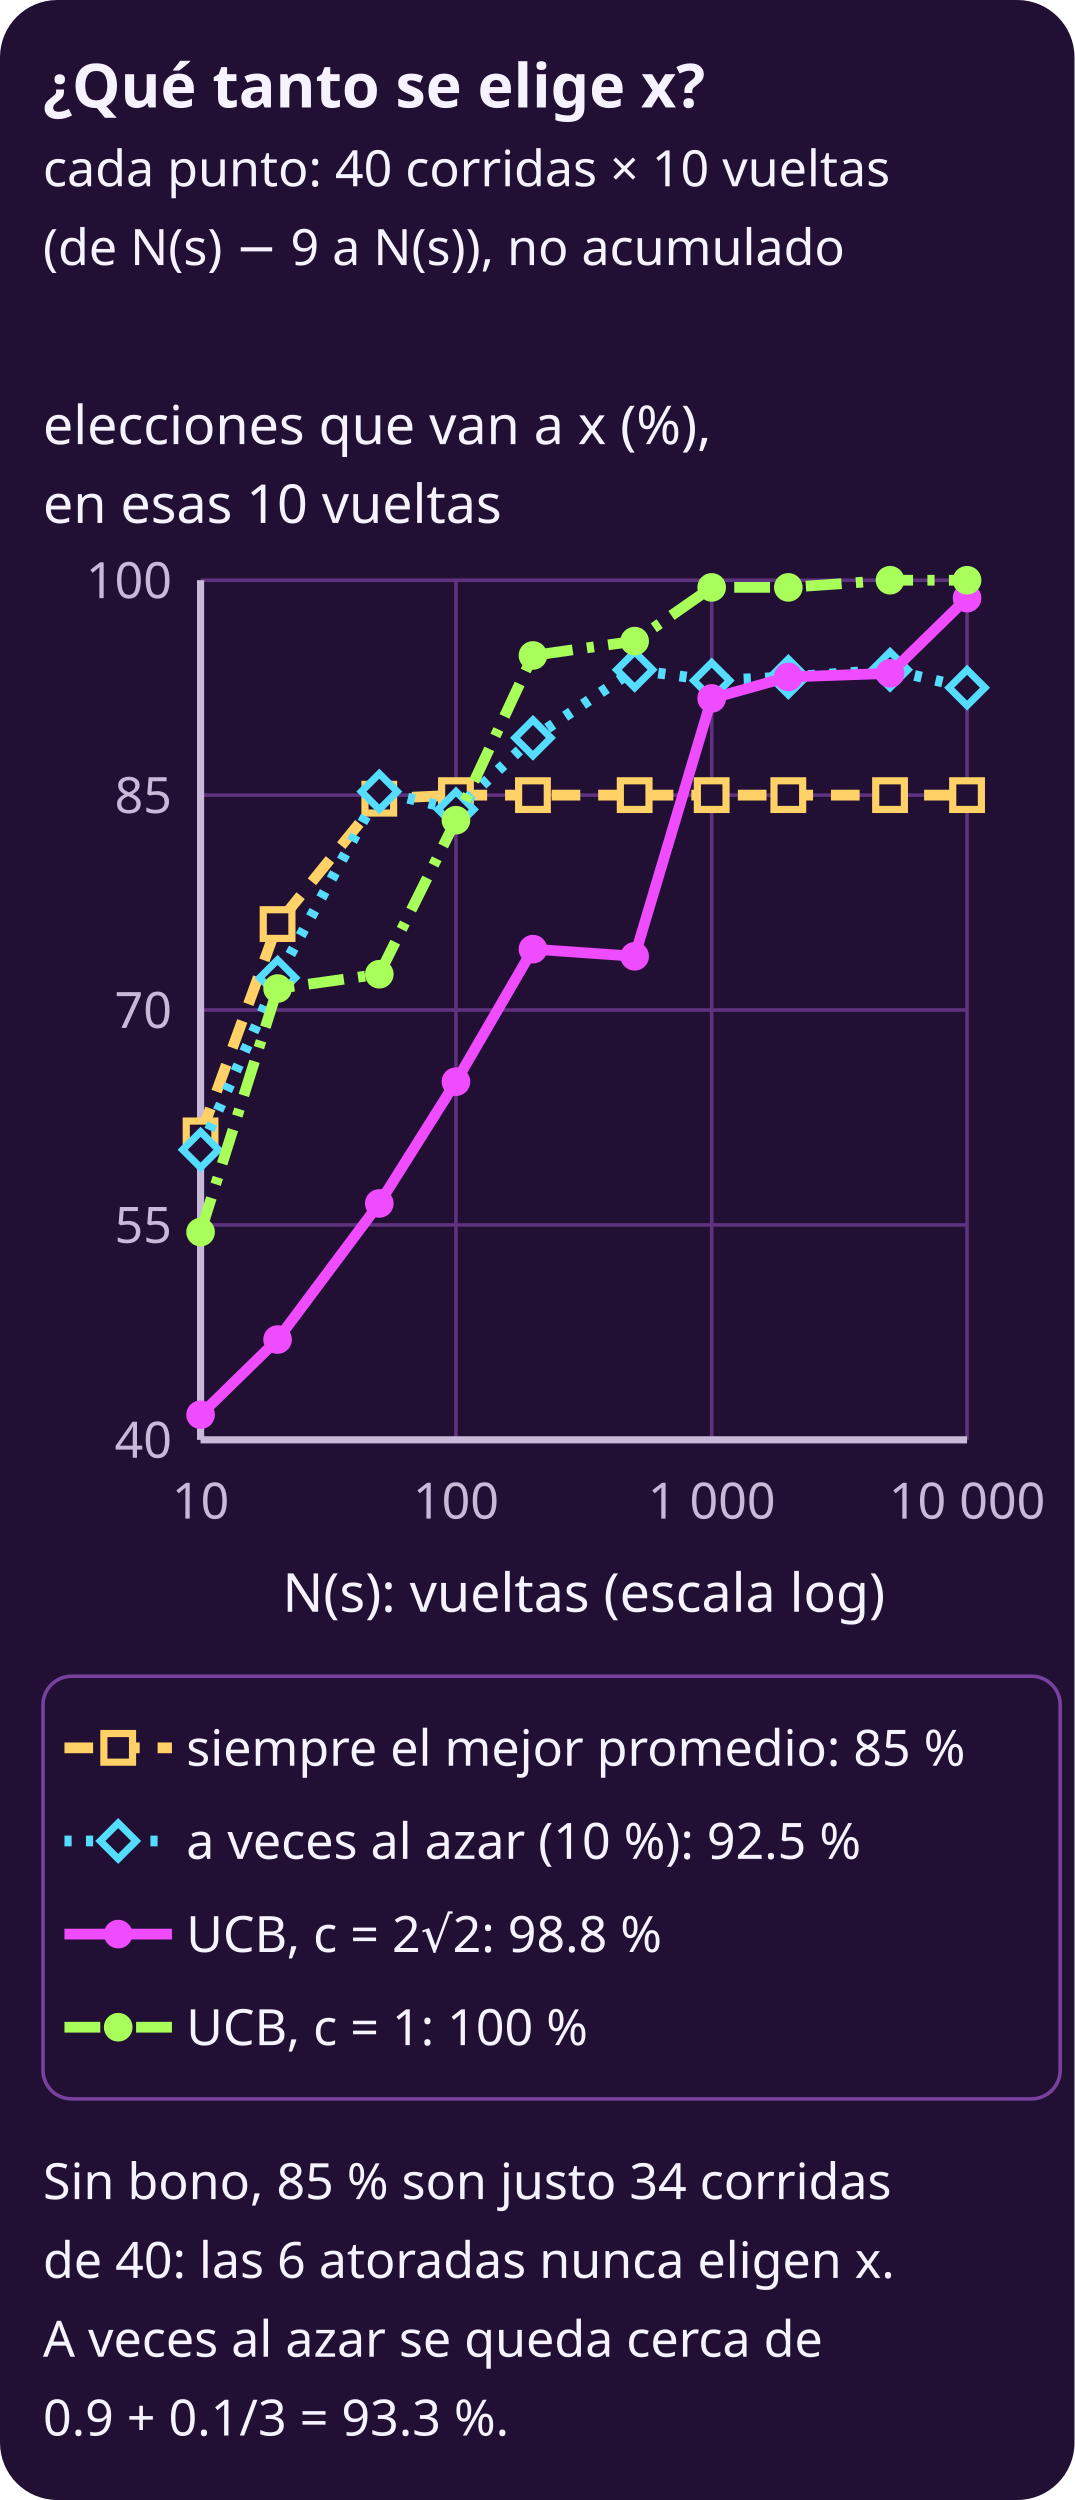
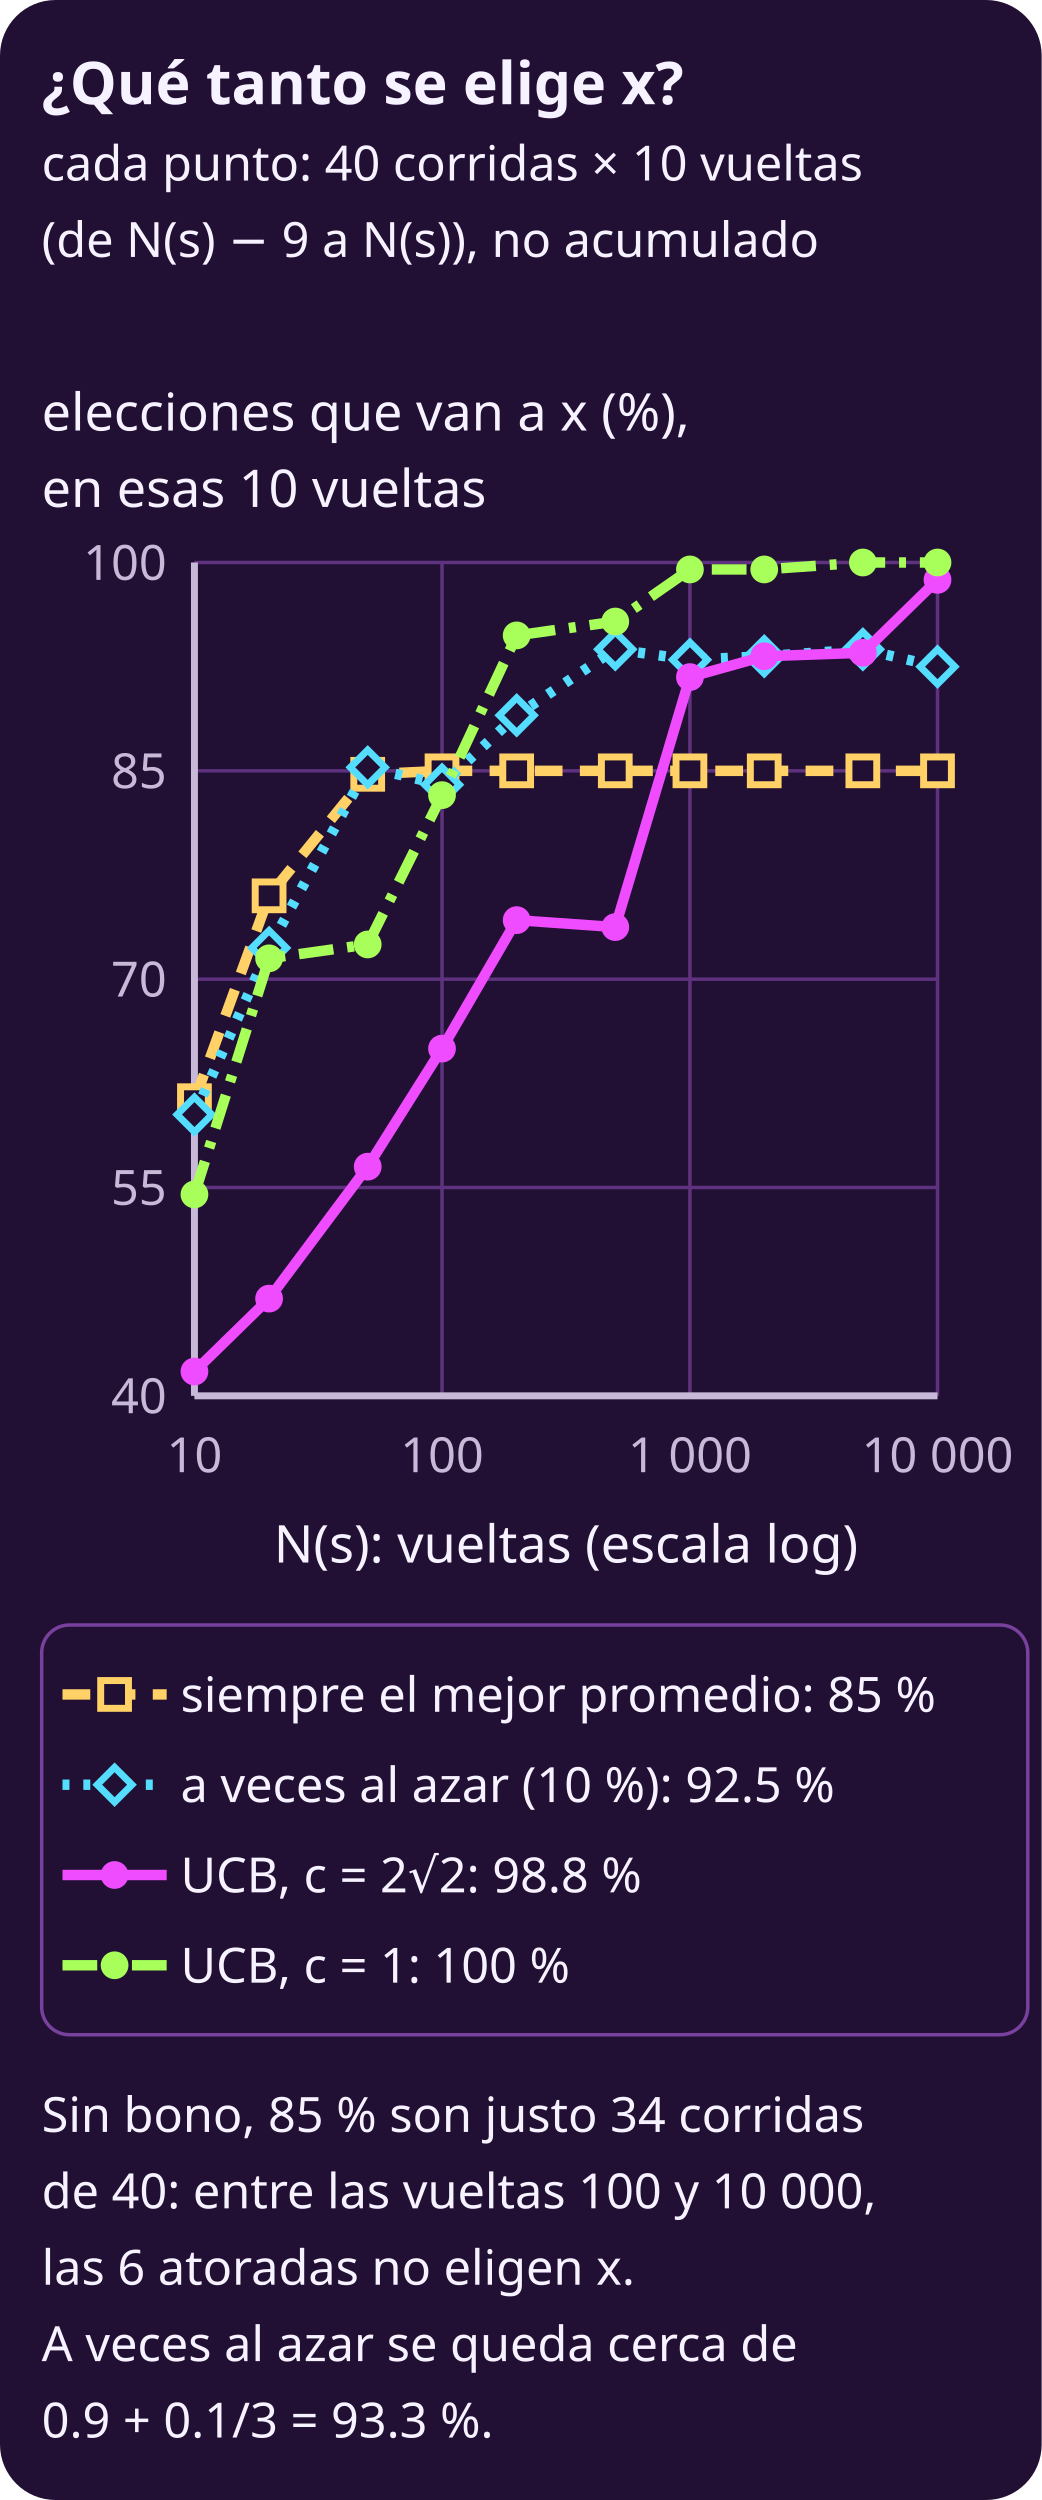
- <svg xmlns="http://www.w3.org/2000/svg" width="300" height="698" viewBox="0 0 300 698" role="img" aria-label="Gráfica con eje x logarítmico. Eje x: N(s), vueltas, de 10 a 10 000. Eje y: porcentaje de las elecciones que van a x, no acumulado, de 40 % a 100 %; cada punto cuenta 400 elecciones: las vueltas N(s) − 9 a N(s) de cada una de las 40 corridas. En N(s) = 10, 100, 1 000 y 10 000: siempre el mejor promedio, 61.3 %, 85 %, 85 % y 85 %; a veces al azar (10 %), 60.3 %, 84 %, 93 % y 92.5 %; UCB, c = 2√2, 41.8 %, 65 %, 91.8 % y 98.8 %; UCB, c = 1, 54.5 %, 83.3 %, 99.5 % y 100 %. Siempre el mejor promedio se aplana en 85 %, que aquí sí son 34 de 40 corridas: las 6 atoradas nunca eligen x y las otras 34 siempre. A veces al azar se queda cerca de 0.9 + 0.1/3 = 93.3 %. Las dos UCB suben hacia 100 %.">
-   <rect x="0" y="0" width="300" height="698" rx="16" fill="#211033" />
+ <svg xmlns="http://www.w3.org/2000/svg" width="300" height="720" viewBox="0 0 300 720" role="img" aria-label="Gráfica con eje x logarítmico. Eje x: N(s), vueltas, de 10 a 10 000. Eje y: porcentaje de las elecciones que van a x, no acumulado, de 40 % a 100 %; cada punto cuenta 400 elecciones: las vueltas N(s) − 9 a N(s) de cada una de las 40 corridas. En N(s) = 10, 100, 1 000 y 10 000: siempre el mejor promedio, 61.3 %, 85 %, 85 % y 85 %; a veces al azar (10 %), 60.3 %, 84 %, 93 % y 92.5 %; UCB, c = 2√2, 41.8 %, 65 %, 91.8 % y 98.8 %; UCB, c = 1, 54.5 %, 83.3 %, 99.5 % y 100 %. Siempre el mejor promedio se aplana en 85 %, que aquí sí son 34 de 40 corridas: entre las vueltas 100 y 10 000, las 6 atoradas no eligen x y las otras 34 sí. A veces al azar se queda cerca de 0.9 + 0.1/3 = 93.3 %. Las dos UCB suben hacia 100 %.">
+   <rect x="0" y="0" width="300" height="720" rx="16" fill="#211033" />
  <defs>
    <marker id="p" viewBox="0 0 10 10" refX="9" refY="5" markerWidth="6" markerHeight="6" orient="auto-start-reverse">
      <path d="M 0 0 L 10 5 L 0 10 z" fill="#f04cff" />
    </marker>
    <marker id="s" viewBox="0 0 10 10" refX="9" refY="5" markerWidth="6" markerHeight="6" orient="auto-start-reverse">
      <path d="M 0 0 L 10 5 L 0 10 z" fill="#c8b9d8" />
    </marker>
  </defs>
  <text x="12" y="30" fill="#f7f2ff" font-family="system-ui, sans-serif" font-size="17" font-weight="700" text-anchor="start">¿Qué tanto se elige x?</text>
  <text x="12" y="52" fill="#f7f2ff" font-family="system-ui, sans-serif" font-size="14" font-weight="normal" text-anchor="start">cada punto: 40 corridas × 10 vueltas</text>
  <text x="12" y="74" fill="#f7f2ff" font-family="system-ui, sans-serif" font-size="14" font-weight="normal" text-anchor="start">(de N(s) − 9 a N(s)), no acumulado</text>
  <line x1="56" y1="402.0" x2="270" y2="402.0" stroke="#5e327e" stroke-width="1" />
  <text x="48" y="407.0" fill="#c8b9d8" font-family="system-ui, sans-serif" font-size="14" font-weight="normal" text-anchor="end">40</text>
  <line x1="56" y1="342.0" x2="270" y2="342.0" stroke="#5e327e" stroke-width="1" />
  <text x="48" y="347.0" fill="#c8b9d8" font-family="system-ui, sans-serif" font-size="14" font-weight="normal" text-anchor="end">55</text>
  <line x1="56" y1="282.0" x2="270" y2="282.0" stroke="#5e327e" stroke-width="1" />
  <text x="48" y="287.0" fill="#c8b9d8" font-family="system-ui, sans-serif" font-size="14" font-weight="normal" text-anchor="end">70</text>
  <line x1="56" y1="222.0" x2="270" y2="222.0" stroke="#5e327e" stroke-width="1" />
  <text x="48" y="227.0" fill="#c8b9d8" font-family="system-ui, sans-serif" font-size="14" font-weight="normal" text-anchor="end">85</text>
  <line x1="56" y1="162.0" x2="270" y2="162.0" stroke="#5e327e" stroke-width="1" />
  <text x="48" y="167.0" fill="#c8b9d8" font-family="system-ui, sans-serif" font-size="14" font-weight="normal" text-anchor="end">100</text>
  <line x1="56.0" y1="162" x2="56.0" y2="402" stroke="#5e327e" stroke-width="1" />
  <text x="56.0" y="424" fill="#c8b9d8" font-family="system-ui, sans-serif" font-size="14" font-weight="normal" text-anchor="middle">10</text>
  <line x1="127.3" y1="162" x2="127.3" y2="402" stroke="#5e327e" stroke-width="1" />
  <text x="127.3" y="424" fill="#c8b9d8" font-family="system-ui, sans-serif" font-size="14" font-weight="normal" text-anchor="middle">100</text>
  <line x1="198.7" y1="162" x2="198.7" y2="402" stroke="#5e327e" stroke-width="1" />
  <text x="198.7" y="424" fill="#c8b9d8" font-family="system-ui, sans-serif" font-size="14" font-weight="normal" text-anchor="middle">1 000</text>
  <line x1="270.0" y1="162" x2="270.0" y2="402" stroke="#5e327e" stroke-width="1" />
  <text x="270.0" y="424" fill="#c8b9d8" font-family="system-ui, sans-serif" font-size="14" font-weight="normal" text-anchor="middle">10 000</text>
  <line x1="56" y1="402" x2="270" y2="402" stroke="#c8b9d8" stroke-width="2" />
  <line x1="56" y1="162" x2="56" y2="402" stroke="#c8b9d8" stroke-width="2" />
  <text x="163.0" y="450" fill="#f7f2ff" font-family="system-ui, sans-serif" font-size="15" font-weight="normal" text-anchor="middle">N(s): vueltas (escala log)</text>
  <text x="12" y="124" fill="#f7f2ff" font-family="system-ui, sans-serif" font-size="15" font-weight="normal" text-anchor="start">elecciones que van a x (%),</text>
  <text x="12" y="146" fill="#f7f2ff" font-family="system-ui, sans-serif" font-size="15" font-weight="normal" text-anchor="start">en esas 10 vueltas</text>
  <polyline points="56.0,317.0 77.5,258.0 105.9,223.0 127.3,222.0 148.8,222.0 177.2,222.0 198.7,222.0 220.1,222.0 248.5,222.0 270.0,222.0" fill="none" stroke="#ffd166" stroke-width="3" stroke-linejoin="round" stroke-dasharray="8 5" />
  <rect x="52.0" y="313.0" width="8" height="8" fill="#211033" stroke="#ffd166" stroke-width="2" />
  <rect x="73.5" y="254.0" width="8" height="8" fill="#211033" stroke="#ffd166" stroke-width="2" />
  <rect x="101.9" y="219.0" width="8" height="8" fill="#211033" stroke="#ffd166" stroke-width="2" />
  <rect x="123.3" y="218.0" width="8" height="8" fill="#211033" stroke="#ffd166" stroke-width="2" />
  <rect x="144.8" y="218.0" width="8" height="8" fill="#211033" stroke="#ffd166" stroke-width="2" />
  <rect x="173.2" y="218.0" width="8" height="8" fill="#211033" stroke="#ffd166" stroke-width="2" />
  <rect x="194.7" y="218.0" width="8" height="8" fill="#211033" stroke="#ffd166" stroke-width="2" />
  <rect x="216.1" y="218.0" width="8" height="8" fill="#211033" stroke="#ffd166" stroke-width="2" />
  <rect x="244.5" y="218.0" width="8" height="8" fill="#211033" stroke="#ffd166" stroke-width="2" />
  <rect x="266.0" y="218.0" width="8" height="8" fill="#211033" stroke="#ffd166" stroke-width="2" />
  <polyline points="56.0,321.0 77.5,273.0 105.9,221.0 127.3,226.0 148.8,206.0 177.2,187.0 198.7,190.0 220.1,189.0 248.5,187.0 270.0,192.0" fill="none" stroke="#55ddff" stroke-width="3" stroke-linejoin="round" stroke-dasharray="2 4" />
  <polygon points="56.0,316.0 61.0,321.0 56.0,326.0 51.0,321.0" fill="#211033" stroke="#55ddff" stroke-width="2" />
  <polygon points="77.5,268.0 82.5,273.0 77.5,278.0 72.5,273.0" fill="#211033" stroke="#55ddff" stroke-width="2" />
  <polygon points="105.9,216.0 110.9,221.0 105.9,226.0 100.9,221.0" fill="#211033" stroke="#55ddff" stroke-width="2" />
  <polygon points="127.3,221.0 132.3,226.0 127.3,231.0 122.3,226.0" fill="#211033" stroke="#55ddff" stroke-width="2" />
  <polygon points="148.8,201.0 153.8,206.0 148.8,211.0 143.8,206.0" fill="#211033" stroke="#55ddff" stroke-width="2" />
  <polygon points="177.2,182.0 182.2,187.0 177.2,192.0 172.2,187.0" fill="#211033" stroke="#55ddff" stroke-width="2" />
  <polygon points="198.7,185.0 203.7,190.0 198.7,195.0 193.7,190.0" fill="#211033" stroke="#55ddff" stroke-width="2" />
  <polygon points="220.1,184.0 225.1,189.0 220.1,194.0 215.1,189.0" fill="#211033" stroke="#55ddff" stroke-width="2" />
  <polygon points="248.5,182.0 253.5,187.0 248.5,192.0 243.5,187.0" fill="#211033" stroke="#55ddff" stroke-width="2" />
  <polygon points="270.0,187.0 275.0,192.0 270.0,197.0 265.0,192.0" fill="#211033" stroke="#55ddff" stroke-width="2" />
  <polyline points="56.0,395.0 77.5,374.0 105.9,336.0 127.3,302.0 148.8,265.0 177.2,267.0 198.7,195.0 220.1,189.0 248.5,188.0 270.0,167.0" fill="none" stroke="#f04cff" stroke-width="3" stroke-linejoin="round" />
  <circle cx="56.0" cy="395.0" r="4" fill="#f04cff" />
  <circle cx="77.5" cy="374.0" r="4" fill="#f04cff" />
  <circle cx="105.9" cy="336.0" r="4" fill="#f04cff" />
  <circle cx="127.3" cy="302.0" r="4" fill="#f04cff" />
  <circle cx="148.8" cy="265.0" r="4" fill="#f04cff" />
  <circle cx="177.2" cy="267.0" r="4" fill="#f04cff" />
  <circle cx="198.7" cy="195.0" r="4" fill="#f04cff" />
  <circle cx="220.1" cy="189.0" r="4" fill="#f04cff" />
  <circle cx="248.5" cy="188.0" r="4" fill="#f04cff" />
  <circle cx="270.0" cy="167.0" r="4" fill="#f04cff" />
  <polyline points="56.0,344.0 77.5,276.0 105.9,272.0 127.3,229.0 148.8,183.0 177.2,179.0 198.7,164.0 220.1,164.0 248.5,162.0 270.0,162.0" fill="none" stroke="#a8ff5a" stroke-width="3" stroke-linejoin="round" stroke-dasharray="10 4 2 4" />
  <circle cx="56.0" cy="344.0" r="4" fill="#a8ff5a" />
  <circle cx="77.5" cy="276.0" r="4" fill="#a8ff5a" />
  <circle cx="105.9" cy="272.0" r="4" fill="#a8ff5a" />
  <circle cx="127.3" cy="229.0" r="4" fill="#a8ff5a" />
  <circle cx="148.8" cy="183.0" r="4" fill="#a8ff5a" />
  <circle cx="177.2" cy="179.0" r="4" fill="#a8ff5a" />
  <circle cx="198.7" cy="164.0" r="4" fill="#a8ff5a" />
  <circle cx="220.1" cy="164.0" r="4" fill="#a8ff5a" />
  <circle cx="248.5" cy="162.0" r="4" fill="#a8ff5a" />
  <circle cx="270.0" cy="162.0" r="4" fill="#a8ff5a" />
  <rect x="12" y="468" width="284" height="118" rx="8" fill="#211033" stroke="#78419e" stroke-width="1" />
  <line x1="18" y1="488" x2="48" y2="488" stroke="#ffd166" stroke-width="3" stroke-dasharray="8 5" />
  <rect x="29" y="484" width="8" height="8" fill="#211033" stroke="#ffd166" stroke-width="2" />
  <text x="52" y="493" fill="#f7f2ff" font-family="system-ui, sans-serif" font-size="14" font-weight="normal" text-anchor="start">siempre el mejor promedio: 85 %</text>
  <line x1="18" y1="514" x2="48" y2="514" stroke="#55ddff" stroke-width="3" stroke-dasharray="2 4" />
  <polygon points="33,509 38,514 33,519 28,514" fill="#211033" stroke="#55ddff" stroke-width="2" />
  <text x="52" y="519" fill="#f7f2ff" font-family="system-ui, sans-serif" font-size="14" font-weight="normal" text-anchor="start">a veces al azar (10 %): 92.5 %</text>
  <line x1="18" y1="540" x2="48" y2="540" stroke="#f04cff" stroke-width="3" />
  <circle cx="33" cy="540" r="4" fill="#f04cff" />
  <text x="52" y="545" fill="#f7f2ff" font-family="system-ui, sans-serif" font-size="14" font-weight="normal" text-anchor="start">UCB, c = 2√2: 98.8 %</text>
  <line x1="18" y1="566" x2="48" y2="566" stroke="#a8ff5a" stroke-width="3" stroke-dasharray="10 4 2 4" />
  <circle cx="33" cy="566" r="4" fill="#a8ff5a" />
  <text x="52" y="571" fill="#f7f2ff" font-family="system-ui, sans-serif" font-size="14" font-weight="normal" text-anchor="start">UCB, c = 1: 100 %</text>
  <text x="12" y="614" fill="#f7f2ff" font-family="system-ui, sans-serif" font-size="14" font-weight="normal" text-anchor="start">Sin bono, 85 % son justo 34 corridas</text>
-   <text x="12" y="636" fill="#f7f2ff" font-family="system-ui, sans-serif" font-size="14" font-weight="normal" text-anchor="start">de 40: las 6 atoradas nunca eligen x.</text>
-   <text x="12" y="658" fill="#f7f2ff" font-family="system-ui, sans-serif" font-size="14" font-weight="normal" text-anchor="start">A veces al azar se queda cerca de</text>
-   <text x="12" y="680" fill="#f7f2ff" font-family="system-ui, sans-serif" font-size="14" font-weight="normal" text-anchor="start">0.9 + 0.1/3 = 93.3 %.</text>
+   <text x="12" y="636" fill="#f7f2ff" font-family="system-ui, sans-serif" font-size="14" font-weight="normal" text-anchor="start">de 40: entre las vueltas 100 y 10 000,</text>
+   <text x="12" y="658" fill="#f7f2ff" font-family="system-ui, sans-serif" font-size="14" font-weight="normal" text-anchor="start">las 6 atoradas no eligen x.</text>
+   <text x="12" y="680" fill="#f7f2ff" font-family="system-ui, sans-serif" font-size="14" font-weight="normal" text-anchor="start">A veces al azar se queda cerca de</text>
+   <text x="12" y="702" fill="#f7f2ff" font-family="system-ui, sans-serif" font-size="14" font-weight="normal" text-anchor="start">0.9 + 0.1/3 = 93.3 %.</text>
</svg>
